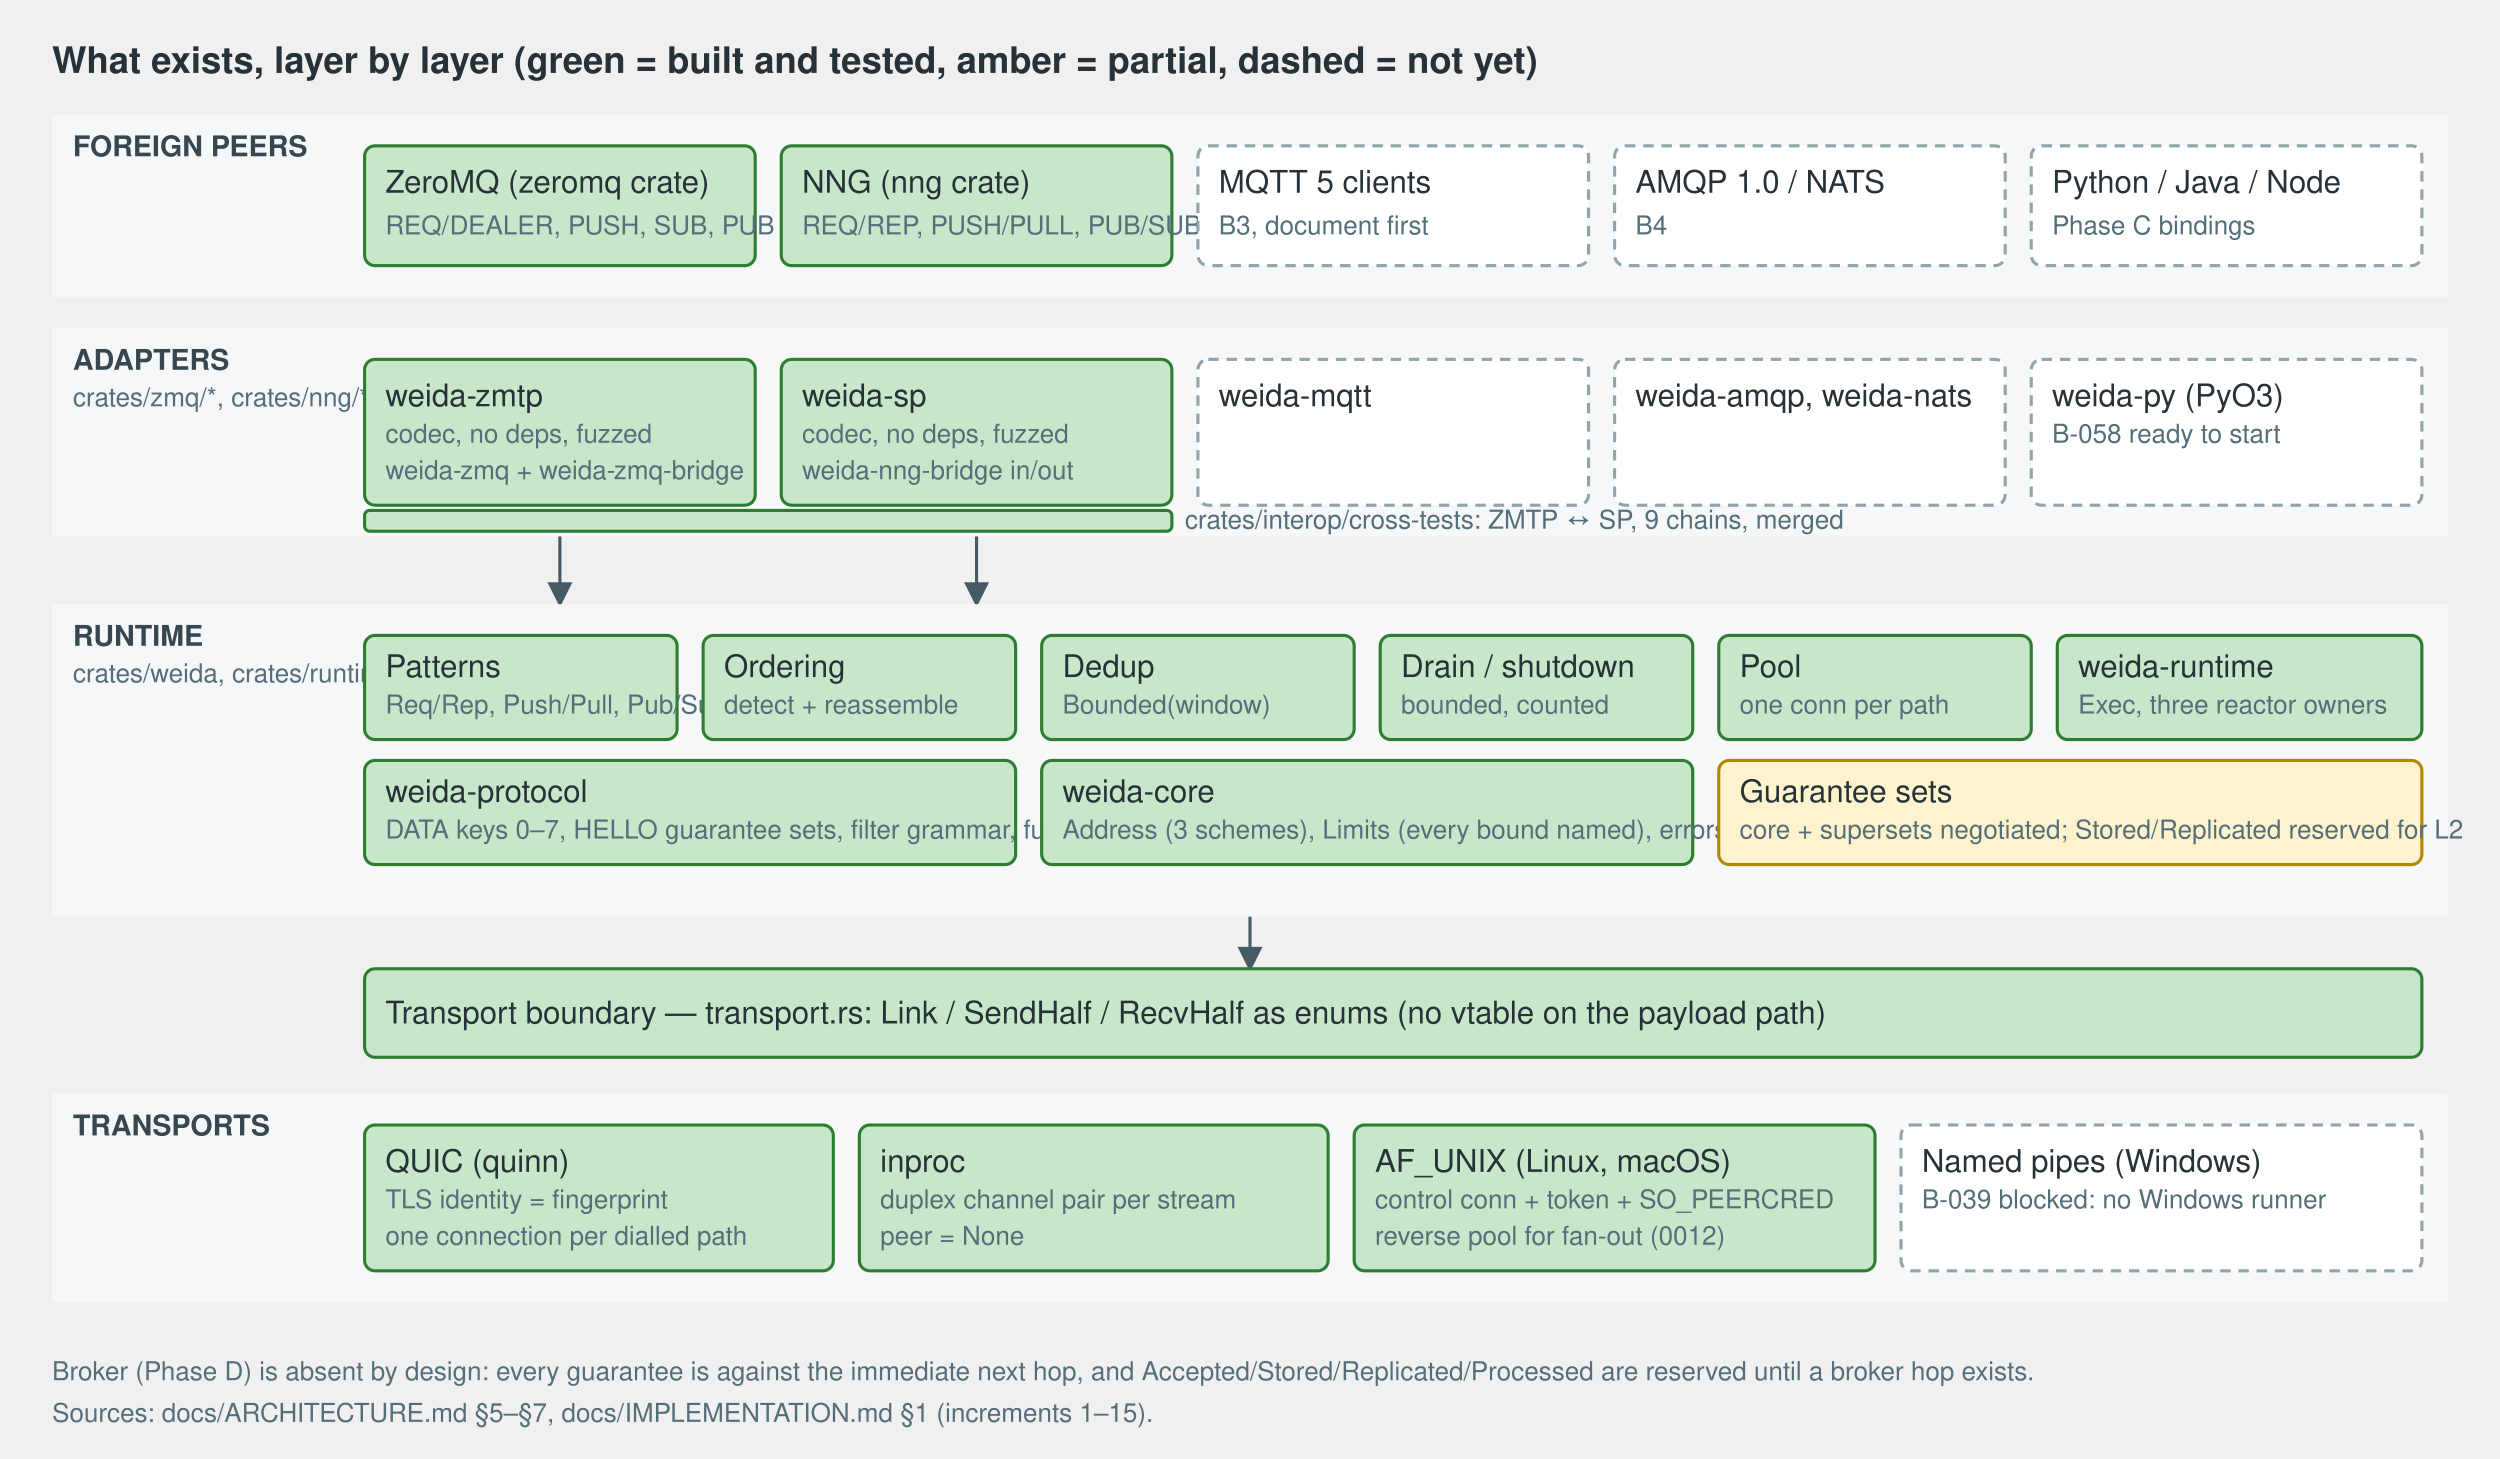
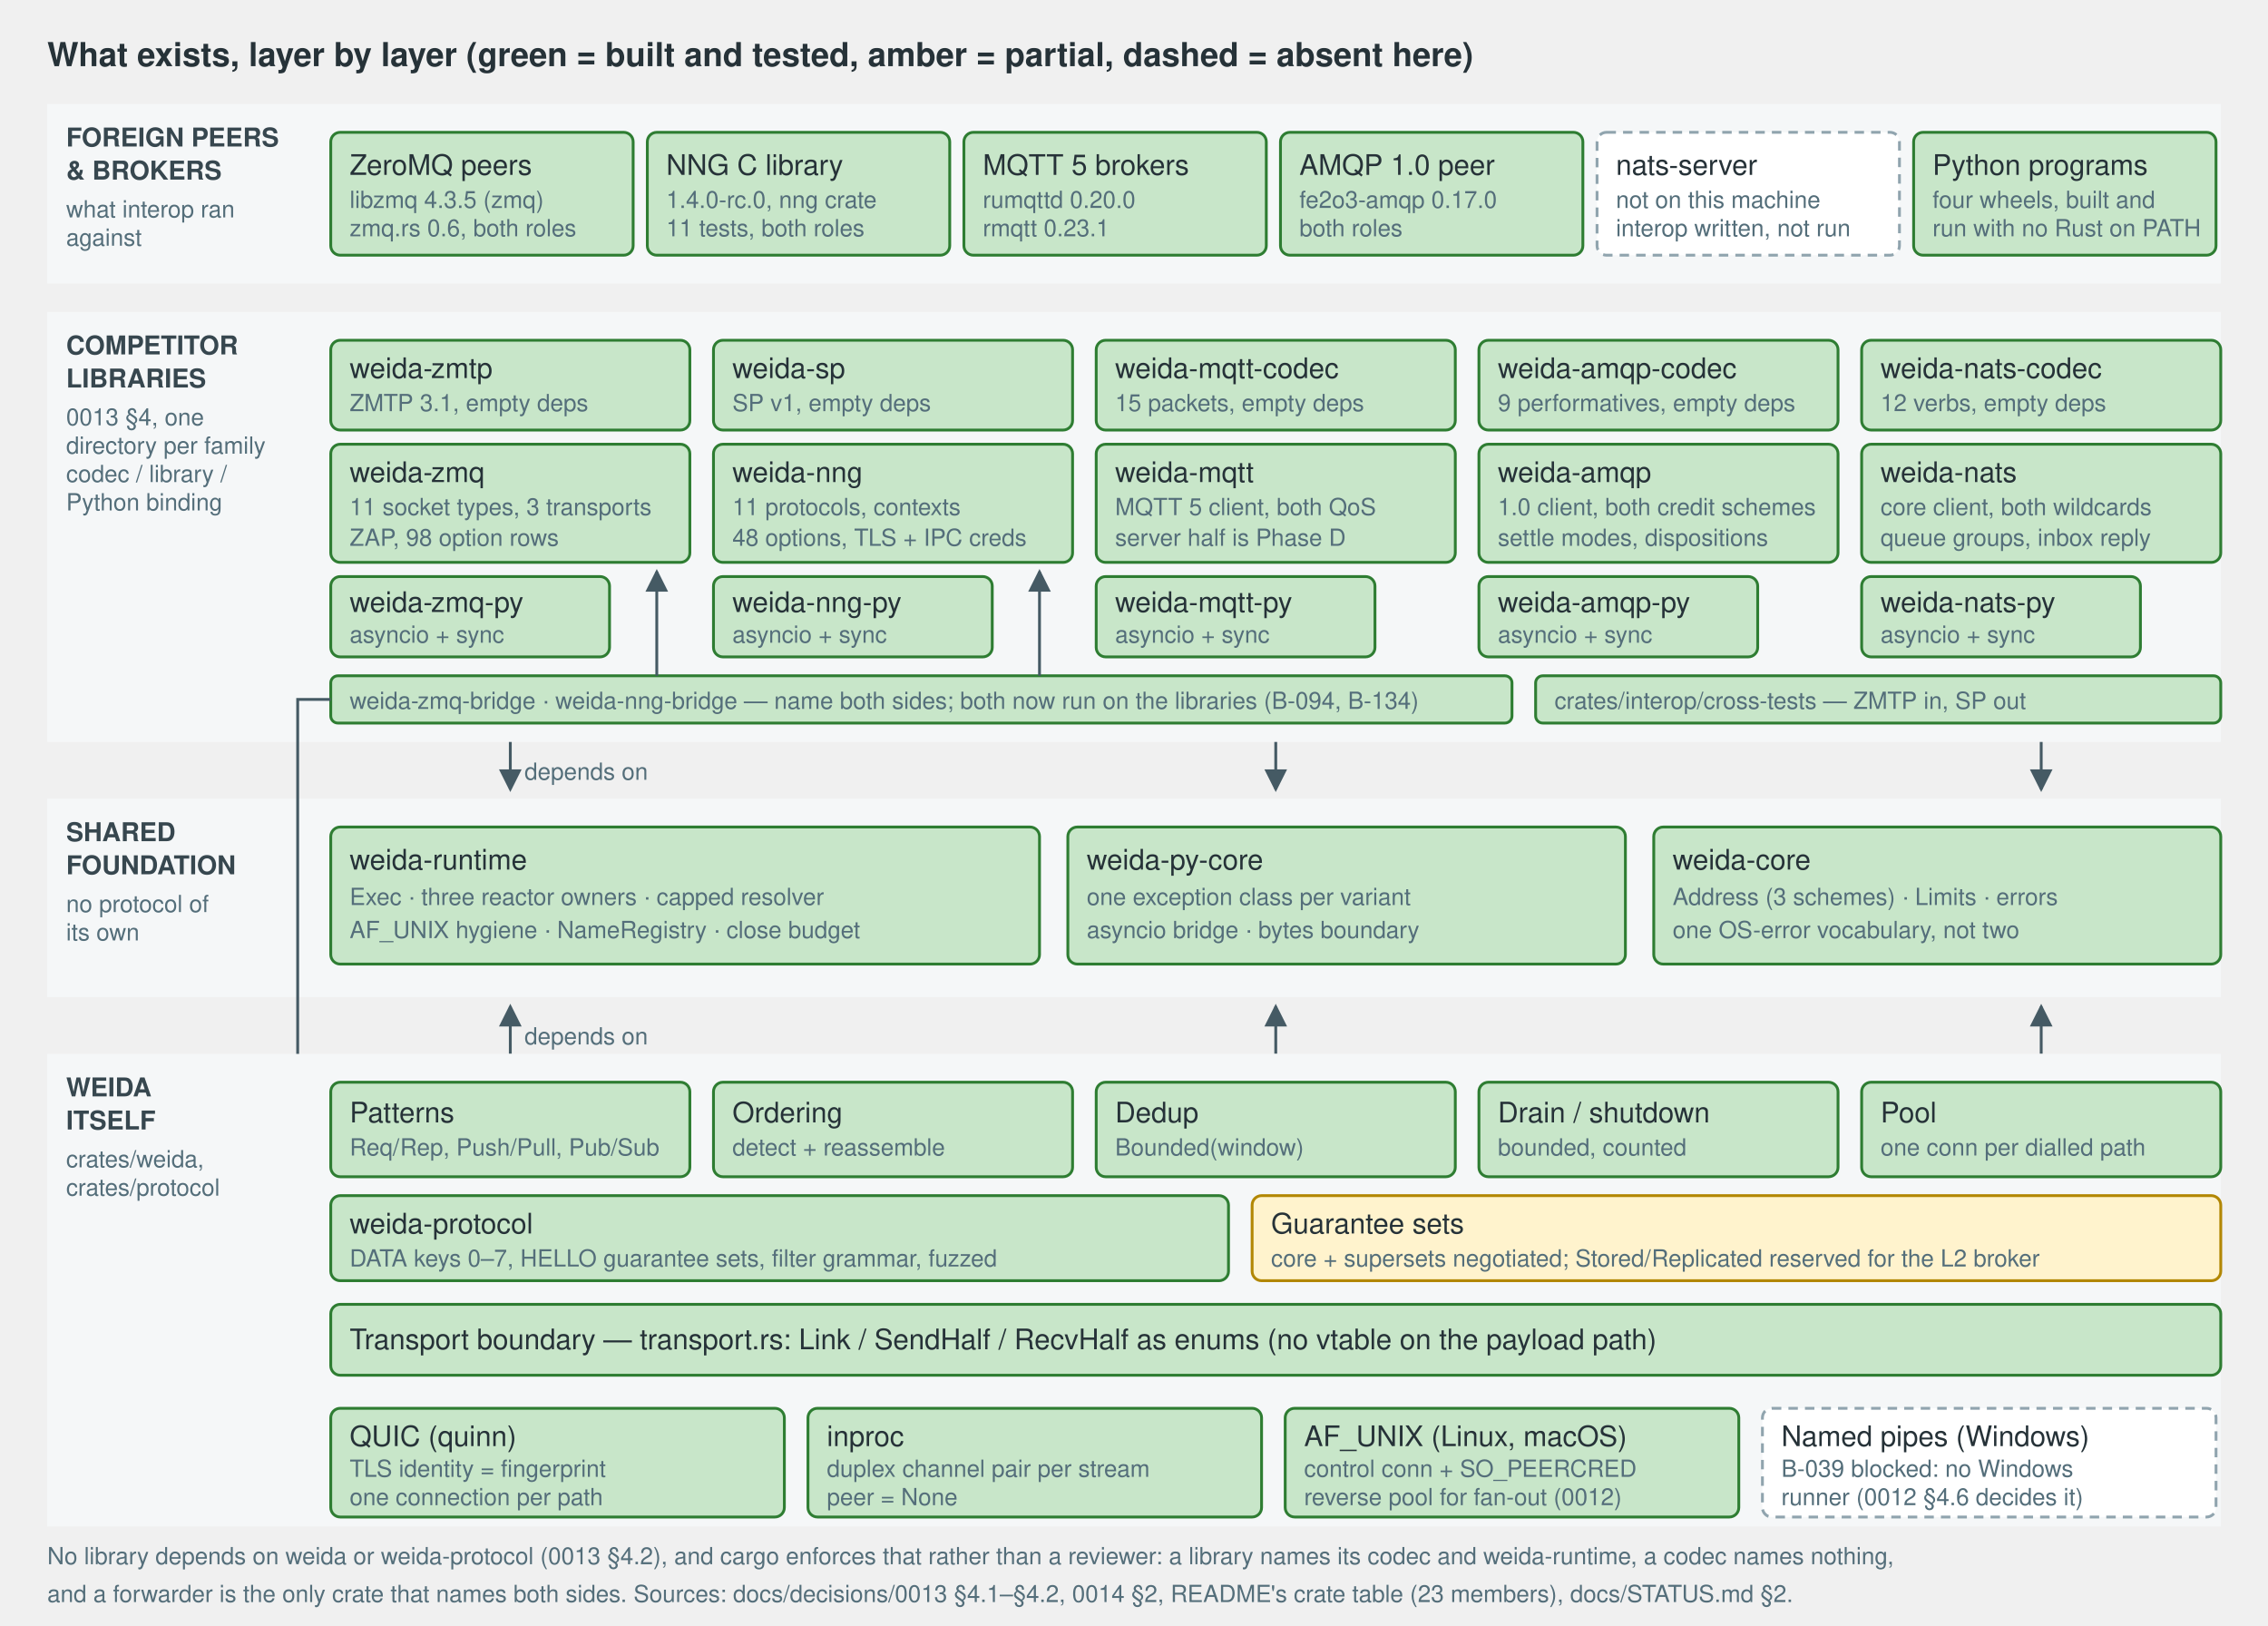
- <svg xmlns="http://www.w3.org/2000/svg" width="960" height="560" viewBox="0 0 960 560" font-family="Helvetica, Arial, sans-serif" font-size="12">
+ <svg xmlns="http://www.w3.org/2000/svg" width="960" height="688" viewBox="0 0 960 688" font-family="Helvetica, Arial, sans-serif" font-size="12">
  <defs>
    <style>
      .box     { fill:#ffffff; stroke:#455a64; stroke-width:1.2; }
      .built   { fill:#c8e6c9; stroke:#2e7d32; stroke-width:1.2; }
      .partial { fill:#fff3cd; stroke:#b28704; stroke-width:1.2; }
      .missing { fill:#ffffff; stroke:#90a4ae; stroke-width:1.2; stroke-dasharray:4 3; }
      .band    { fill:#f5f7f8; stroke:none; }
      .lbl     { fill:#263238; }
      .sub     { fill:#546e7a; font-size:10px; }
      .title   { fill:#263238; font-size:14px; font-weight:bold; }
      .side    { fill:#37474f; font-size:11px; font-weight:bold; }
      .arrow   { stroke:#455a64; stroke-width:1.2; fill:none; marker-end:url(#a); }
    </style>
    <marker id="a" markerWidth="8" markerHeight="8" refX="7" refY="4" orient="auto">
      <path d="M0,0 L8,4 L0,8 z" fill="#455a64" />
    </marker>
  </defs>
-   <text x="20" y="28" class="title">What exists, layer by layer (green = built and tested, amber = partial, dashed = not yet)</text>
-   <rect x="20" y="44" width="920" height="70" class="band" />
-   <text x="28" y="60" class="side">FOREIGN PEERS</text>
-   <rect x="140" y="56" width="150" height="46" rx="4" class="built" />
-   <text x="148" y="74" class="lbl">ZeroMQ (zeromq crate)</text>
-   <text x="148" y="90" class="sub">REQ/DEALER, PUSH, SUB, PUB</text>
-   <rect x="300" y="56" width="150" height="46" rx="4" class="built" />
-   <text x="308" y="74" class="lbl">NNG (nng crate)</text>
-   <text x="308" y="90" class="sub">REQ/REP, PUSH/PULL, PUB/SUB</text>
-   <rect x="460" y="56" width="150" height="46" rx="4" class="missing" />
-   <text x="468" y="74" class="lbl">MQTT 5 clients</text>
-   <text x="468" y="90" class="sub">B3, document first</text>
-   <rect x="620" y="56" width="150" height="46" rx="4" class="missing" />
-   <text x="628" y="74" class="lbl">AMQP 1.0 / NATS</text>
-   <text x="628" y="90" class="sub">B4</text>
-   <rect x="780" y="56" width="150" height="46" rx="4" class="missing" />
-   <text x="788" y="74" class="lbl">Python / Java / Node</text>
-   <text x="788" y="90" class="sub">Phase C bindings</text>
-   <rect x="20" y="126" width="920" height="80" class="band" />
-   <text x="28" y="142" class="side">ADAPTERS</text>
-   <text x="28" y="156" class="sub">crates/zmq/*, crates/nng/*</text>
-   <rect x="140" y="138" width="150" height="56" rx="4" class="built" />
-   <text x="148" y="156" class="lbl">weida-zmtp</text>
-   <text x="148" y="170" class="sub">codec, no deps, fuzzed</text>
-   <text x="148" y="184" class="sub">weida-zmq + weida-zmq-bridge</text>
-   <rect x="300" y="138" width="150" height="56" rx="4" class="built" />
-   <text x="308" y="156" class="lbl">weida-sp</text>
-   <text x="308" y="170" class="sub">codec, no deps, fuzzed</text>
-   <text x="308" y="184" class="sub">weida-nng-bridge in/out</text>
-   <rect x="460" y="138" width="150" height="56" rx="4" class="missing" />
-   <text x="468" y="156" class="lbl">weida-mqtt</text>
-   <rect x="620" y="138" width="150" height="56" rx="4" class="missing" />
-   <text x="628" y="156" class="lbl">weida-amqp, weida-nats</text>
-   <rect x="780" y="138" width="150" height="56" rx="4" class="missing" />
-   <text x="788" y="156" class="lbl">weida-py (PyO3)</text>
-   <text x="788" y="170" class="sub">B-058 ready to start</text>
-   <rect x="140" y="196" width="310" height="8" rx="2" class="built" />
-   <text x="455" y="203" class="sub">crates/interop/cross-tests: ZMTP ↔ SP, 9 chains, merged</text>
-   <path d="M215,206 L215,232" class="arrow" />
-   <path d="M375,206 L375,232" class="arrow" />
-   <rect x="20" y="232" width="920" height="120" class="band" />
-   <text x="28" y="248" class="side">RUNTIME</text>
-   <text x="28" y="262" class="sub">crates/weida, crates/runtime</text>
-   <rect x="140" y="244" width="120" height="40" rx="4" class="built" />
-   <text x="148" y="260" class="lbl">Patterns</text>
-   <text x="148" y="274" class="sub">Req/Rep, Push/Pull, Pub/Sub</text>
-   <rect x="270" y="244" width="120" height="40" rx="4" class="built" />
-   <text x="278" y="260" class="lbl">Ordering</text>
-   <text x="278" y="274" class="sub">detect + reassemble</text>
-   <rect x="400" y="244" width="120" height="40" rx="4" class="built" />
-   <text x="408" y="260" class="lbl">Dedup</text>
-   <text x="408" y="274" class="sub">Bounded(window)</text>
-   <rect x="530" y="244" width="120" height="40" rx="4" class="built" />
-   <text x="538" y="260" class="lbl">Drain / shutdown</text>
-   <text x="538" y="274" class="sub">bounded, counted</text>
-   <rect x="660" y="244" width="120" height="40" rx="4" class="built" />
-   <text x="668" y="260" class="lbl">Pool</text>
-   <text x="668" y="274" class="sub">one conn per path</text>
-   <rect x="790" y="244" width="140" height="40" rx="4" class="built" />
-   <text x="798" y="260" class="lbl">weida-runtime</text>
-   <text x="798" y="274" class="sub">Exec, three reactor owners</text>
-   <rect x="140" y="292" width="250" height="40" rx="4" class="built" />
-   <text x="148" y="308" class="lbl">weida-protocol</text>
-   <text x="148" y="322" class="sub">DATA keys 0–7, HELLO guarantee sets, filter grammar, fuzz</text>
-   <rect x="400" y="292" width="250" height="40" rx="4" class="built" />
-   <text x="408" y="308" class="lbl">weida-core</text>
-   <text x="408" y="322" class="sub">Address (3 schemes), Limits (every bound named), errors</text>
-   <rect x="660" y="292" width="270" height="40" rx="4" class="partial" />
-   <text x="668" y="308" class="lbl">Guarantee sets</text>
-   <text x="668" y="322" class="sub">core + supersets negotiated; Stored/Replicated reserved for L2</text>
-   <path d="M480,352 L480,372" class="arrow" />
-   <rect x="140" y="372" width="790" height="34" rx="4" class="built" />
-   <text x="148" y="393" class="lbl">Transport boundary — transport.rs: Link / SendHalf / RecvHalf as enums (no vtable on the payload path)</text>
-   <rect x="20" y="420" width="920" height="80" class="band" />
-   <text x="28" y="436" class="side">TRANSPORTS</text>
-   <rect x="140" y="432" width="180" height="56" rx="4" class="built" />
-   <text x="148" y="450" class="lbl">QUIC (quinn)</text>
-   <text x="148" y="464" class="sub">TLS identity = fingerprint</text>
-   <text x="148" y="478" class="sub">one connection per dialled path</text>
-   <rect x="330" y="432" width="180" height="56" rx="4" class="built" />
-   <text x="338" y="450" class="lbl">inproc</text>
-   <text x="338" y="464" class="sub">duplex channel pair per stream</text>
-   <text x="338" y="478" class="sub">peer = None</text>
-   <rect x="520" y="432" width="200" height="56" rx="4" class="built" />
-   <text x="528" y="450" class="lbl">AF_UNIX (Linux, macOS)</text>
-   <text x="528" y="464" class="sub">control conn + token + SO_PEERCRED</text>
-   <text x="528" y="478" class="sub">reverse pool for fan-out (0012)</text>
-   <rect x="730" y="432" width="200" height="56" rx="4" class="missing" />
-   <text x="738" y="450" class="lbl">Named pipes (Windows)</text>
-   <text x="738" y="464" class="sub">B-039 blocked: no Windows runner</text>
-   <text x="20" y="530" class="sub">Broker (Phase D) is absent by design: every guarantee is against the immediate next hop, and Accepted/Stored/Replicated/Processed are reserved until a broker hop exists.</text>
-   <text x="20" y="546" class="sub">Sources: docs/ARCHITECTURE.md §5–§7, docs/IMPLEMENTATION.md §1 (increments 1–15).</text>
+   <text x="20" y="28" class="title">What exists, layer by layer (green = built and tested, amber = partial, dashed = absent here)</text>
+   <rect x="20" y="44" width="920" height="76" class="band" />
+   <text x="28" y="62" class="side">FOREIGN PEERS</text>
+   <text x="28" y="76" class="side">&amp; BROKERS</text>
+   <text x="28" y="92" class="sub">what interop ran</text>
+   <text x="28" y="104" class="sub">against</text>
+   <rect x="140" y="56" width="128" height="52" rx="4" class="built" />
+   <text x="148" y="74" class="lbl">ZeroMQ peers</text>
+   <text x="148" y="88" class="sub">libzmq 4.3.5 (zmq)</text>
+   <text x="148" y="100" class="sub">zmq.rs 0.6, both roles</text>
+   <rect x="274" y="56" width="128" height="52" rx="4" class="built" />
+   <text x="282" y="74" class="lbl">NNG C library</text>
+   <text x="282" y="88" class="sub">1.4.0-rc.0, nng crate</text>
+   <text x="282" y="100" class="sub">11 tests, both roles</text>
+   <rect x="408" y="56" width="128" height="52" rx="4" class="built" />
+   <text x="416" y="74" class="lbl">MQTT 5 brokers</text>
+   <text x="416" y="88" class="sub">rumqttd 0.20.0</text>
+   <text x="416" y="100" class="sub">rmqtt 0.23.1</text>
+   <rect x="542" y="56" width="128" height="52" rx="4" class="built" />
+   <text x="550" y="74" class="lbl">AMQP 1.0 peer</text>
+   <text x="550" y="88" class="sub">fe2o3-amqp 0.17.0</text>
+   <text x="550" y="100" class="sub">both roles</text>
+   <rect x="676" y="56" width="128" height="52" rx="4" class="missing" />
+   <text x="684" y="74" class="lbl">nats-server</text>
+   <text x="684" y="88" class="sub">not on this machine</text>
+   <text x="684" y="100" class="sub">interop written, not run</text>
+   <rect x="810" y="56" width="128" height="52" rx="4" class="built" />
+   <text x="818" y="74" class="lbl">Python programs</text>
+   <text x="818" y="88" class="sub">four wheels, built and</text>
+   <text x="818" y="100" class="sub">run with no Rust on PATH</text>
+   <rect x="20" y="132" width="920" height="182" class="band" />
+   <text x="28" y="150" class="side">COMPETITOR</text>
+   <text x="28" y="164" class="side">LIBRARIES</text>
+   <text x="28" y="180" class="sub">0013 §4, one</text>
+   <text x="28" y="192" class="sub">directory per family</text>
+   <text x="28" y="204" class="sub">codec / library /</text>
+   <text x="28" y="216" class="sub">Python binding</text>
+   <rect x="140" y="144" width="152" height="38" rx="4" class="built" />
+   <text x="148" y="160" class="lbl">weida-zmtp</text>
+   <text x="148" y="174" class="sub">ZMTP 3.1, empty deps</text>
+   <rect x="140" y="188" width="152" height="50" rx="4" class="built" />
+   <text x="148" y="204" class="lbl">weida-zmq</text>
+   <text x="148" y="218" class="sub">11 socket types, 3 transports</text>
+   <text x="148" y="231" class="sub">ZAP, 98 option rows</text>
+   <rect x="140" y="244" width="118" height="34" rx="4" class="built" />
+   <text x="148" y="259" class="lbl">weida-zmq-py</text>
+   <text x="148" y="272" class="sub">asyncio + sync</text>
+   <rect x="302" y="144" width="152" height="38" rx="4" class="built" />
+   <text x="310" y="160" class="lbl">weida-sp</text>
+   <text x="310" y="174" class="sub">SP v1, empty deps</text>
+   <rect x="302" y="188" width="152" height="50" rx="4" class="built" />
+   <text x="310" y="204" class="lbl">weida-nng</text>
+   <text x="310" y="218" class="sub">11 protocols, contexts</text>
+   <text x="310" y="231" class="sub">48 options, TLS + IPC creds</text>
+   <rect x="302" y="244" width="118" height="34" rx="4" class="built" />
+   <text x="310" y="259" class="lbl">weida-nng-py</text>
+   <text x="310" y="272" class="sub">asyncio + sync</text>
+   <rect x="464" y="144" width="152" height="38" rx="4" class="built" />
+   <text x="472" y="160" class="lbl">weida-mqtt-codec</text>
+   <text x="472" y="174" class="sub">15 packets, empty deps</text>
+   <rect x="464" y="188" width="152" height="50" rx="4" class="built" />
+   <text x="472" y="204" class="lbl">weida-mqtt</text>
+   <text x="472" y="218" class="sub">MQTT 5 client, both QoS</text>
+   <text x="472" y="231" class="sub">server half is Phase D</text>
+   <rect x="464" y="244" width="118" height="34" rx="4" class="built" />
+   <text x="472" y="259" class="lbl">weida-mqtt-py</text>
+   <text x="472" y="272" class="sub">asyncio + sync</text>
+   <rect x="626" y="144" width="152" height="38" rx="4" class="built" />
+   <text x="634" y="160" class="lbl">weida-amqp-codec</text>
+   <text x="634" y="174" class="sub">9 performatives, empty deps</text>
+   <rect x="626" y="188" width="152" height="50" rx="4" class="built" />
+   <text x="634" y="204" class="lbl">weida-amqp</text>
+   <text x="634" y="218" class="sub">1.0 client, both credit schemes</text>
+   <text x="634" y="231" class="sub">settle modes, dispositions</text>
+   <rect x="626" y="244" width="118" height="34" rx="4" class="built" />
+   <text x="634" y="259" class="lbl">weida-amqp-py</text>
+   <text x="634" y="272" class="sub">asyncio + sync</text>
+   <rect x="788" y="144" width="152" height="38" rx="4" class="built" />
+   <text x="796" y="160" class="lbl">weida-nats-codec</text>
+   <text x="796" y="174" class="sub">12 verbs, empty deps</text>
+   <rect x="788" y="188" width="152" height="50" rx="4" class="built" />
+   <text x="796" y="204" class="lbl">weida-nats</text>
+   <text x="796" y="218" class="sub">core client, both wildcards</text>
+   <text x="796" y="231" class="sub">queue groups, inbox reply</text>
+   <rect x="788" y="244" width="118" height="34" rx="4" class="built" />
+   <text x="796" y="259" class="lbl">weida-nats-py</text>
+   <text x="796" y="272" class="sub">asyncio + sync</text>
+   <rect x="140" y="286" width="500" height="20" rx="3" class="built" />
+   <text x="148" y="300" class="sub">weida-zmq-bridge · weida-nng-bridge — name both sides; both now run on the libraries (B-094, B-134)</text>
+   <rect x="650" y="286" width="290" height="20" rx="3" class="built" />
+   <text x="658" y="300" class="sub">crates/interop/cross-tests — ZMTP in, SP out</text>
+   <path d="M278,286 L278,242" class="arrow" />
+   <path d="M440,286 L440,242" class="arrow" />
+   <path d="M216,314 L216,334" class="arrow" />
+   <path d="M540,314 L540,334" class="arrow" />
+   <path d="M864,314 L864,334" class="arrow" />
+   <text x="222" y="330" class="sub">depends on</text>
+   <rect x="20" y="338" width="920" height="84" class="band" />
+   <text x="28" y="356" class="side">SHARED</text>
+   <text x="28" y="370" class="side">FOUNDATION</text>
+   <text x="28" y="386" class="sub">no protocol of</text>
+   <text x="28" y="398" class="sub">its own</text>
+   <rect x="140" y="350" width="300" height="58" rx="4" class="built" />
+   <text x="148" y="368" class="lbl">weida-runtime</text>
+   <text x="148" y="383" class="sub">Exec · three reactor owners · capped resolver</text>
+   <text x="148" y="397" class="sub">AF_UNIX hygiene · NameRegistry · close budget</text>
+   <rect x="452" y="350" width="236" height="58" rx="4" class="built" />
+   <text x="460" y="368" class="lbl">weida-py-core</text>
+   <text x="460" y="383" class="sub">one exception class per variant</text>
+   <text x="460" y="397" class="sub">asyncio bridge · bytes boundary</text>
+   <rect x="700" y="350" width="240" height="58" rx="4" class="built" />
+   <text x="708" y="368" class="lbl">weida-core</text>
+   <text x="708" y="383" class="sub">Address (3 schemes) · Limits · errors</text>
+   <text x="708" y="397" class="sub">one OS-error vocabulary, not two</text>
+   <path d="M216,446 L216,426" class="arrow" />
+   <path d="M540,446 L540,426" class="arrow" />
+   <path d="M864,446 L864,426" class="arrow" />
+   <text x="222" y="442" class="sub">depends on</text>
+   <path d="M140,296 L126,296 L126,478 L136,478" class="arrow" />
+   <rect x="20" y="446" width="920" height="200" class="band" />
+   <text x="28" y="464" class="side">WEIDA</text>
+   <text x="28" y="478" class="side">ITSELF</text>
+   <text x="28" y="494" class="sub">crates/weida,</text>
+   <text x="28" y="506" class="sub">crates/protocol</text>
+   <rect x="140" y="458" width="152" height="40" rx="4" class="built" />
+   <text x="148" y="475" class="lbl">Patterns</text>
+   <text x="148" y="489" class="sub">Req/Rep, Push/Pull, Pub/Sub</text>
+   <rect x="302" y="458" width="152" height="40" rx="4" class="built" />
+   <text x="310" y="475" class="lbl">Ordering</text>
+   <text x="310" y="489" class="sub">detect + reassemble</text>
+   <rect x="464" y="458" width="152" height="40" rx="4" class="built" />
+   <text x="472" y="475" class="lbl">Dedup</text>
+   <text x="472" y="489" class="sub">Bounded(window)</text>
+   <rect x="626" y="458" width="152" height="40" rx="4" class="built" />
+   <text x="634" y="475" class="lbl">Drain / shutdown</text>
+   <text x="634" y="489" class="sub">bounded, counted</text>
+   <rect x="788" y="458" width="152" height="40" rx="4" class="built" />
+   <text x="796" y="475" class="lbl">Pool</text>
+   <text x="796" y="489" class="sub">one conn per dialled path</text>
+   <rect x="140" y="506" width="380" height="36" rx="4" class="built" />
+   <text x="148" y="522" class="lbl">weida-protocol</text>
+   <text x="148" y="536" class="sub">DATA keys 0–7, HELLO guarantee sets, filter grammar, fuzzed</text>
+   <rect x="530" y="506" width="410" height="36" rx="4" class="partial" />
+   <text x="538" y="522" class="lbl">Guarantee sets</text>
+   <text x="538" y="536" class="sub">core + supersets negotiated; Stored/Replicated reserved for the L2 broker</text>
+   <rect x="140" y="552" width="800" height="30" rx="4" class="built" />
+   <text x="148" y="571" class="lbl">Transport boundary — transport.rs: Link / SendHalf / RecvHalf as enums (no vtable on the payload path)</text>
+   <rect x="140" y="596" width="192" height="46" rx="4" class="built" />
+   <text x="148" y="612" class="lbl">QUIC (quinn)</text>
+   <text x="148" y="625" class="sub">TLS identity = fingerprint</text>
+   <text x="148" y="637" class="sub">one connection per path</text>
+   <rect x="342" y="596" width="192" height="46" rx="4" class="built" />
+   <text x="350" y="612" class="lbl">inproc</text>
+   <text x="350" y="625" class="sub">duplex channel pair per stream</text>
+   <text x="350" y="637" class="sub">peer = None</text>
+   <rect x="544" y="596" width="192" height="46" rx="4" class="built" />
+   <text x="552" y="612" class="lbl">AF_UNIX (Linux, macOS)</text>
+   <text x="552" y="625" class="sub">control conn + SO_PEERCRED</text>
+   <text x="552" y="637" class="sub">reverse pool for fan-out (0012)</text>
+   <rect x="746" y="596" width="192" height="46" rx="4" class="missing" />
+   <text x="754" y="612" class="lbl">Named pipes (Windows)</text>
+   <text x="754" y="625" class="sub">B-039 blocked: no Windows</text>
+   <text x="754" y="637" class="sub">runner (0012 §4.6 decides it)</text>
+   <text x="20" y="662" class="sub">No library depends on weida or weida-protocol (0013 §4.2), and cargo enforces that rather than a reviewer: a library names its codec and weida-runtime, a codec names nothing,</text>
+   <text x="20" y="678" class="sub">and a forwarder is the only crate that names both sides. Sources: docs/decisions/0013 §4.1–§4.2, 0014 §2, README's crate table (23 members), docs/STATUS.md §2.</text>
</svg>
